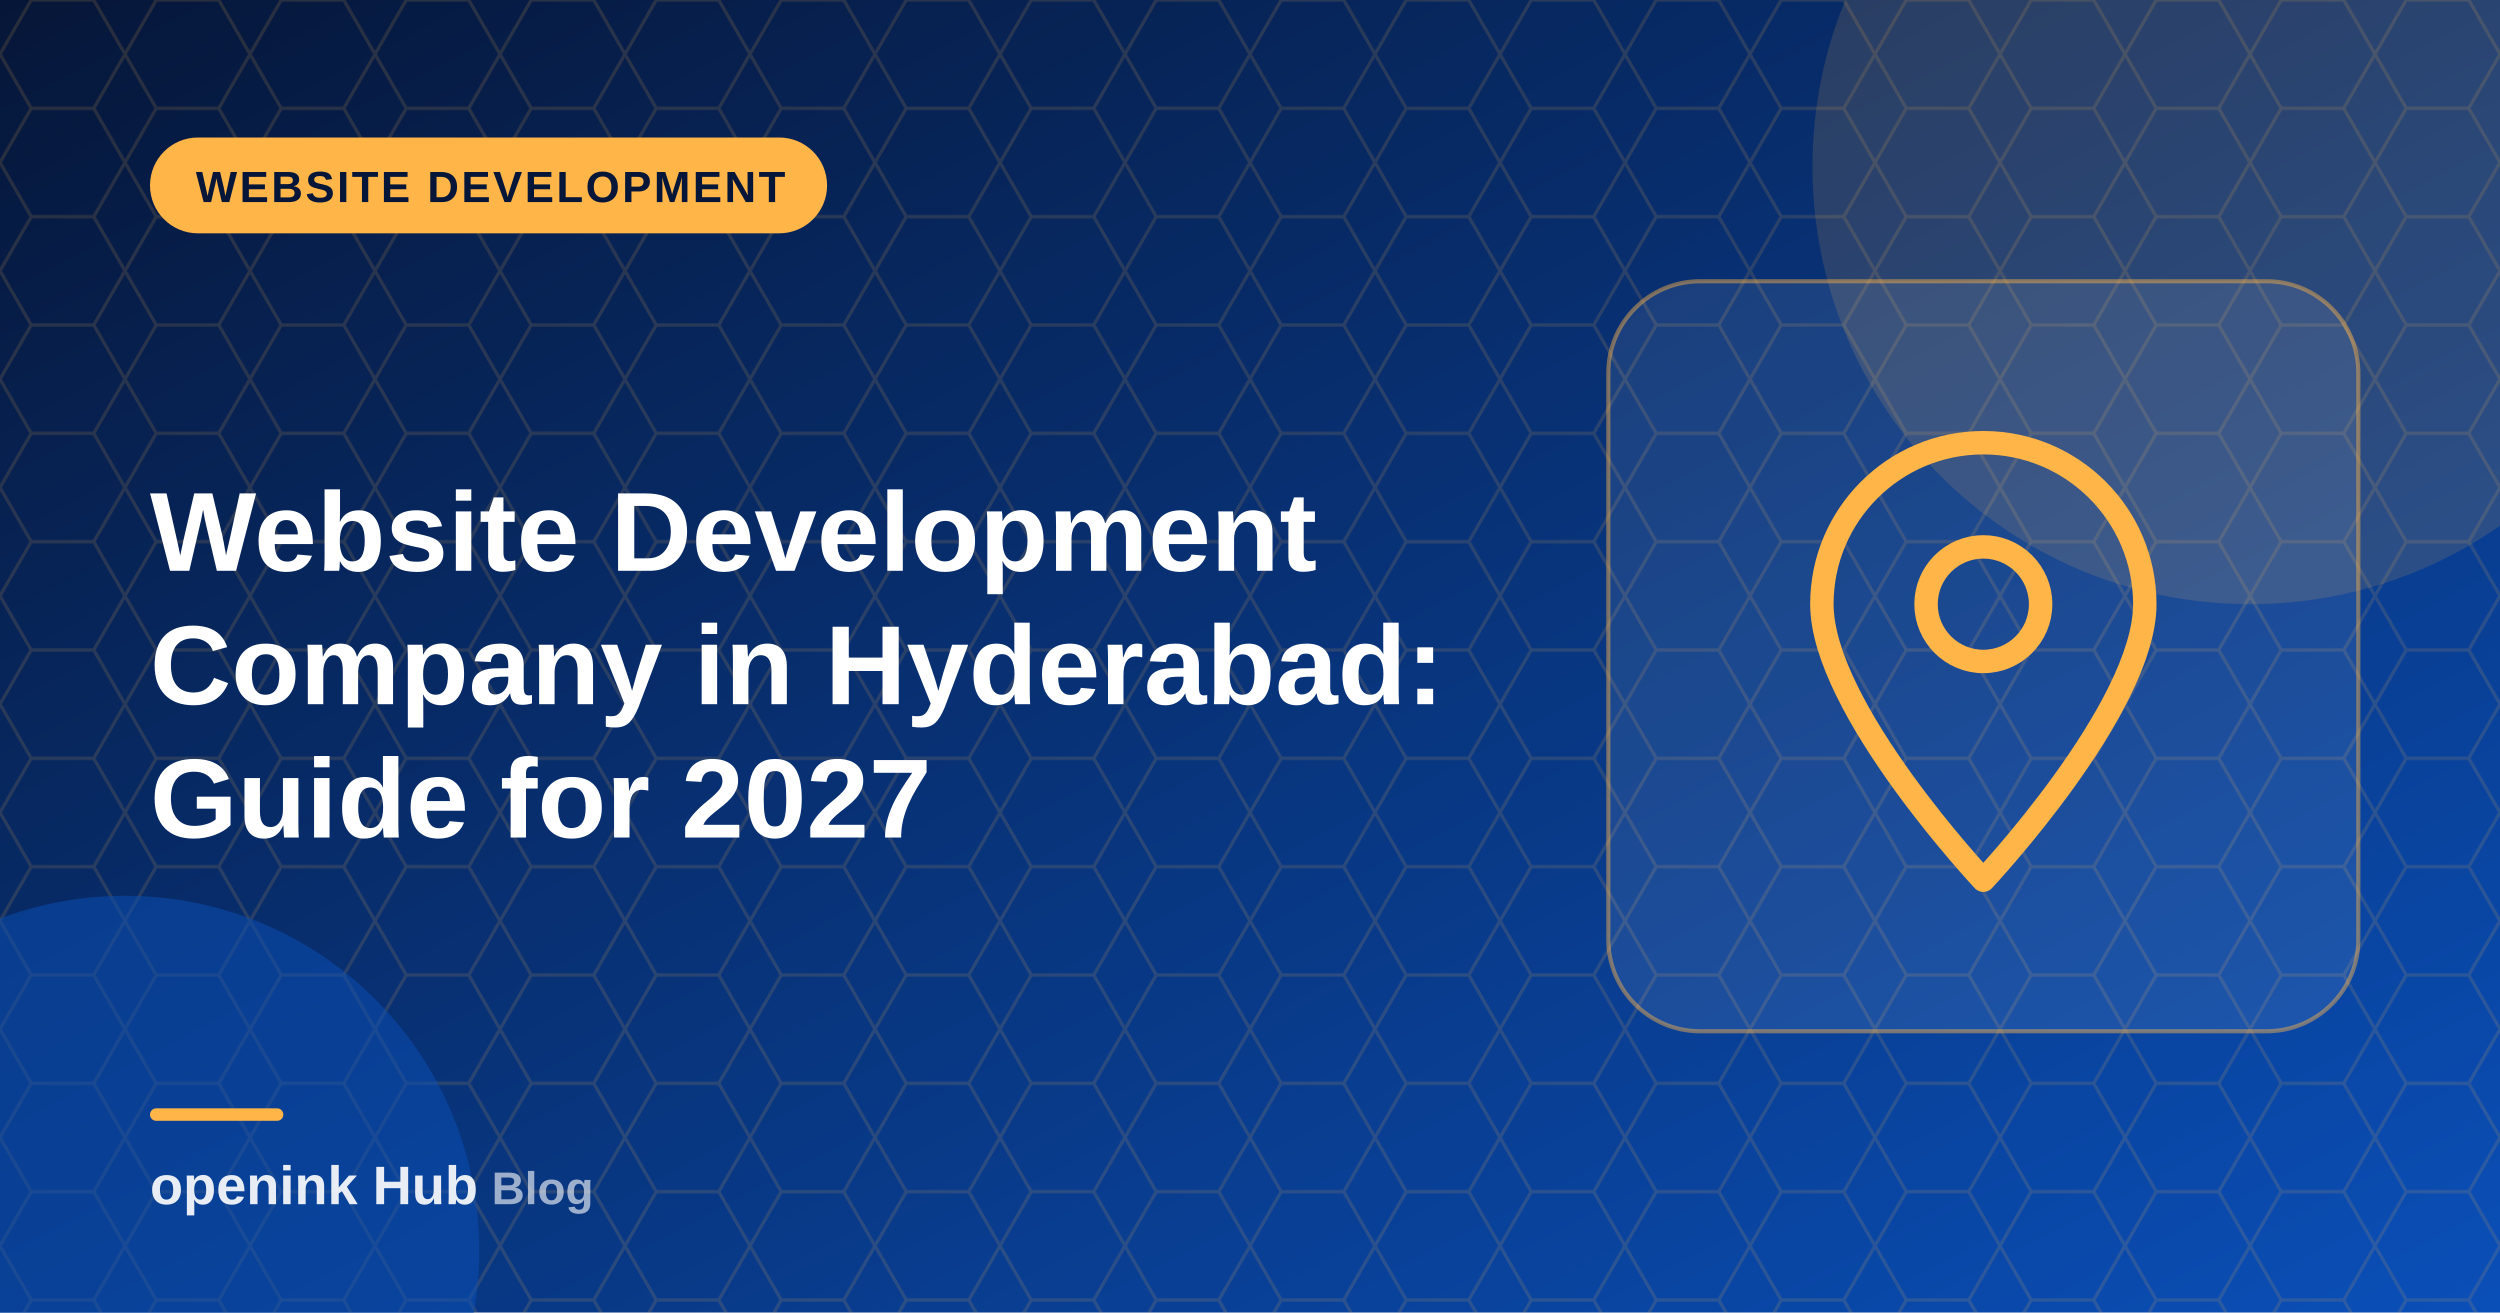
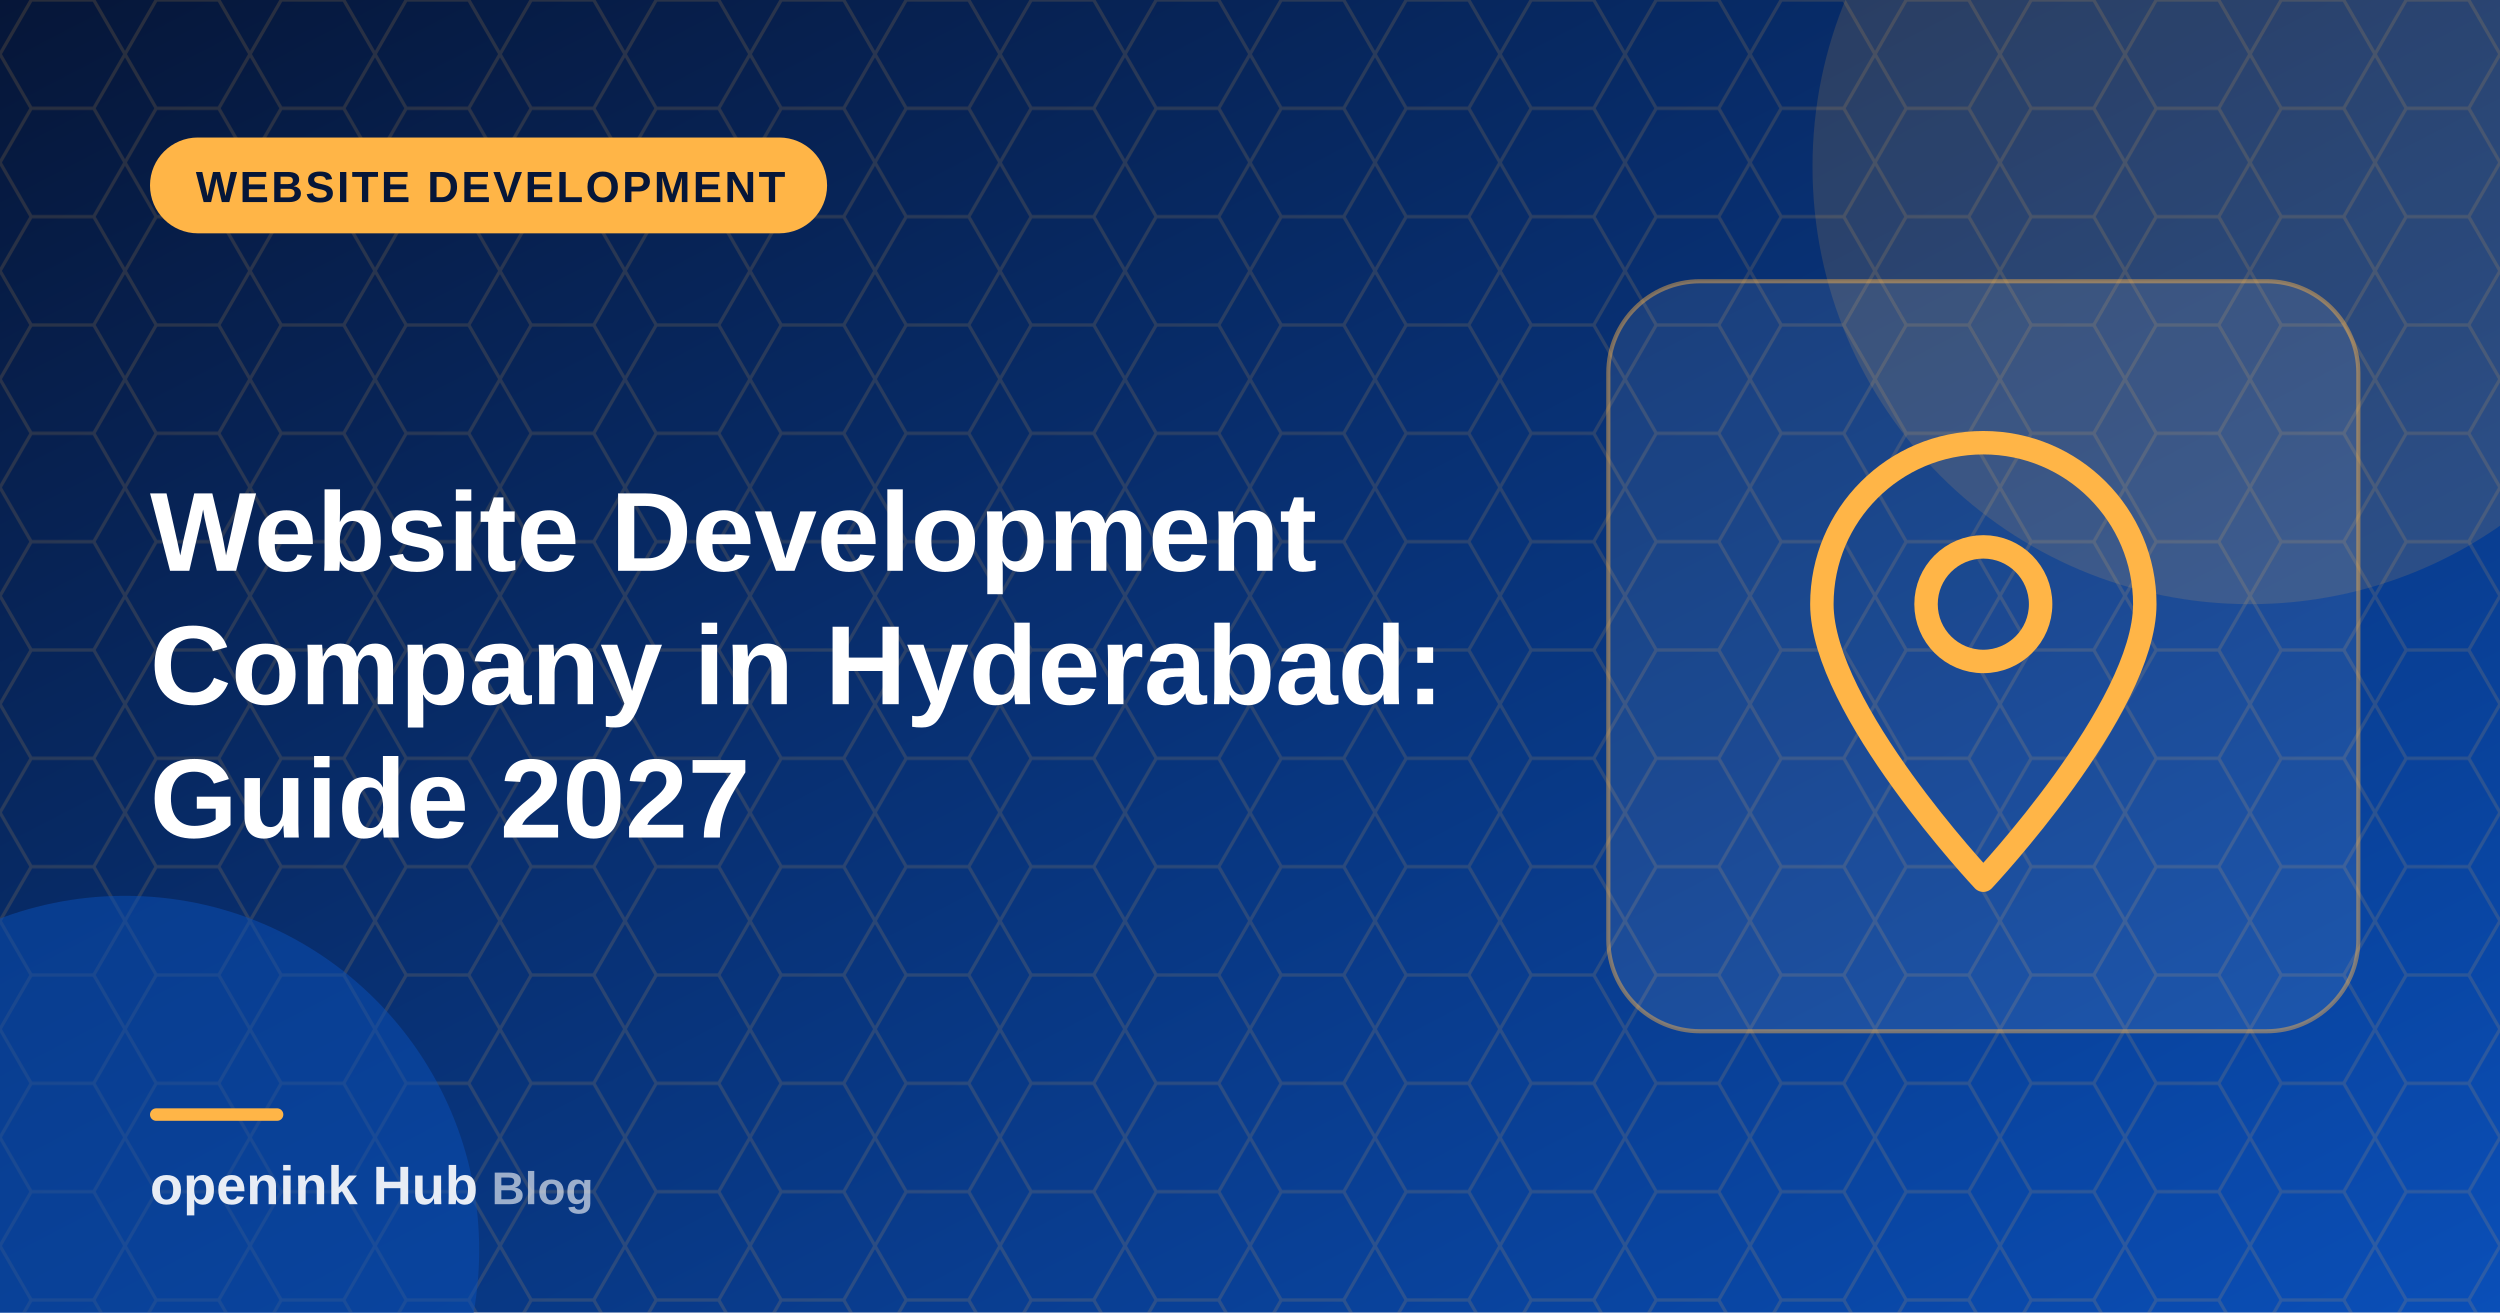
- <svg xmlns="http://www.w3.org/2000/svg" width="1200" height="630" viewBox="0 0 1200 630" role="img" aria-label="Website Development Company in Hyderabad: Guide for 2027">
+ <svg xmlns="http://www.w3.org/2000/svg" width="1200" height="630" viewBox="0 0 1200 630" role="img" aria-label="Website Development Company in Hyderabad: Guide 2027">
  <defs>
    <linearGradient id="g" x1="0" y1="0" x2="1" y2="1">
      <stop offset="0" stop-color="#061638" />
      <stop offset="1" stop-color="#0a4fb8" />
    </linearGradient>
    <pattern id="p" width="60" height="52" patternUnits="userSpaceOnUse">
      <path d="M15 0h30l15 26-15 26H15L0 26Z" fill="none" stroke="#ffb547" stroke-width="1.6" />
    </pattern>
    <style>.ic{fill:none;stroke:#ffb547;stroke-width:9;stroke-linecap:round;stroke-linejoin:round}.ic .f{fill:#ffb547;stroke:none}</style>
  </defs>
  <rect width="1200" height="630" fill="url(#g)" />
  <rect width="1200" height="630" fill="url(#p)" opacity=".14" />
  <circle cx="1080" cy="80" r="210" fill="#ffb547" opacity=".14" />
  <circle cx="60" cy="600" r="170" fill="#0a4fb8" opacity=".5" />
  <rect x="772" y="135" width="360" height="360" rx="44" fill="#fff" fill-opacity=".08" stroke="#ffb547" stroke-opacity=".45" stroke-width="2" />
  <g class="ic" transform="translate(827 190) scale(1.25)">
    <path d="M100 186S38 120 38 80a62 62 0 0 1 124 0c0 40-62 106-62 106Z" />
    <circle cx="100" cy="80" r="22" />
  </g>
  <rect x="72" y="66" width="325" height="46" rx="23" fill="#ffb547" />
  <text x="94" y="97" fill="#061638" font-family="Segoe UI,Arial,sans-serif" font-size="21" font-weight="700" letter-spacing="1.2">WEBSITE DEVELOPMENT</text>
  <text x="72" y="274" fill="#fff" font-family="Segoe UI,Arial,sans-serif" font-size="54" font-weight="800">Website Development</text>
  <text x="72" y="338" fill="#fff" font-family="Segoe UI,Arial,sans-serif" font-size="54" font-weight="800">Company in Hyderabad:</text>
-   <text x="72" y="402" fill="#fff" font-family="Segoe UI,Arial,sans-serif" font-size="54" font-weight="800">Guide for 2027</text>
+   <text x="72" y="402" fill="#fff" font-family="Segoe UI,Arial,sans-serif" font-size="54" font-weight="800">Guide 2027</text>
  <rect x="72" y="532" width="64" height="6" rx="3" fill="#ffb547" />
  <text x="72" y="578" fill="#fff" fill-opacity=".9" font-family="Segoe UI,Arial,sans-serif" font-size="26" font-weight="700">openink Hub</text>
  <text x="236" y="578" fill="#fff" fill-opacity=".6" font-family="Segoe UI,Arial,sans-serif" font-size="22" font-weight="600">Blog</text>
</svg>
